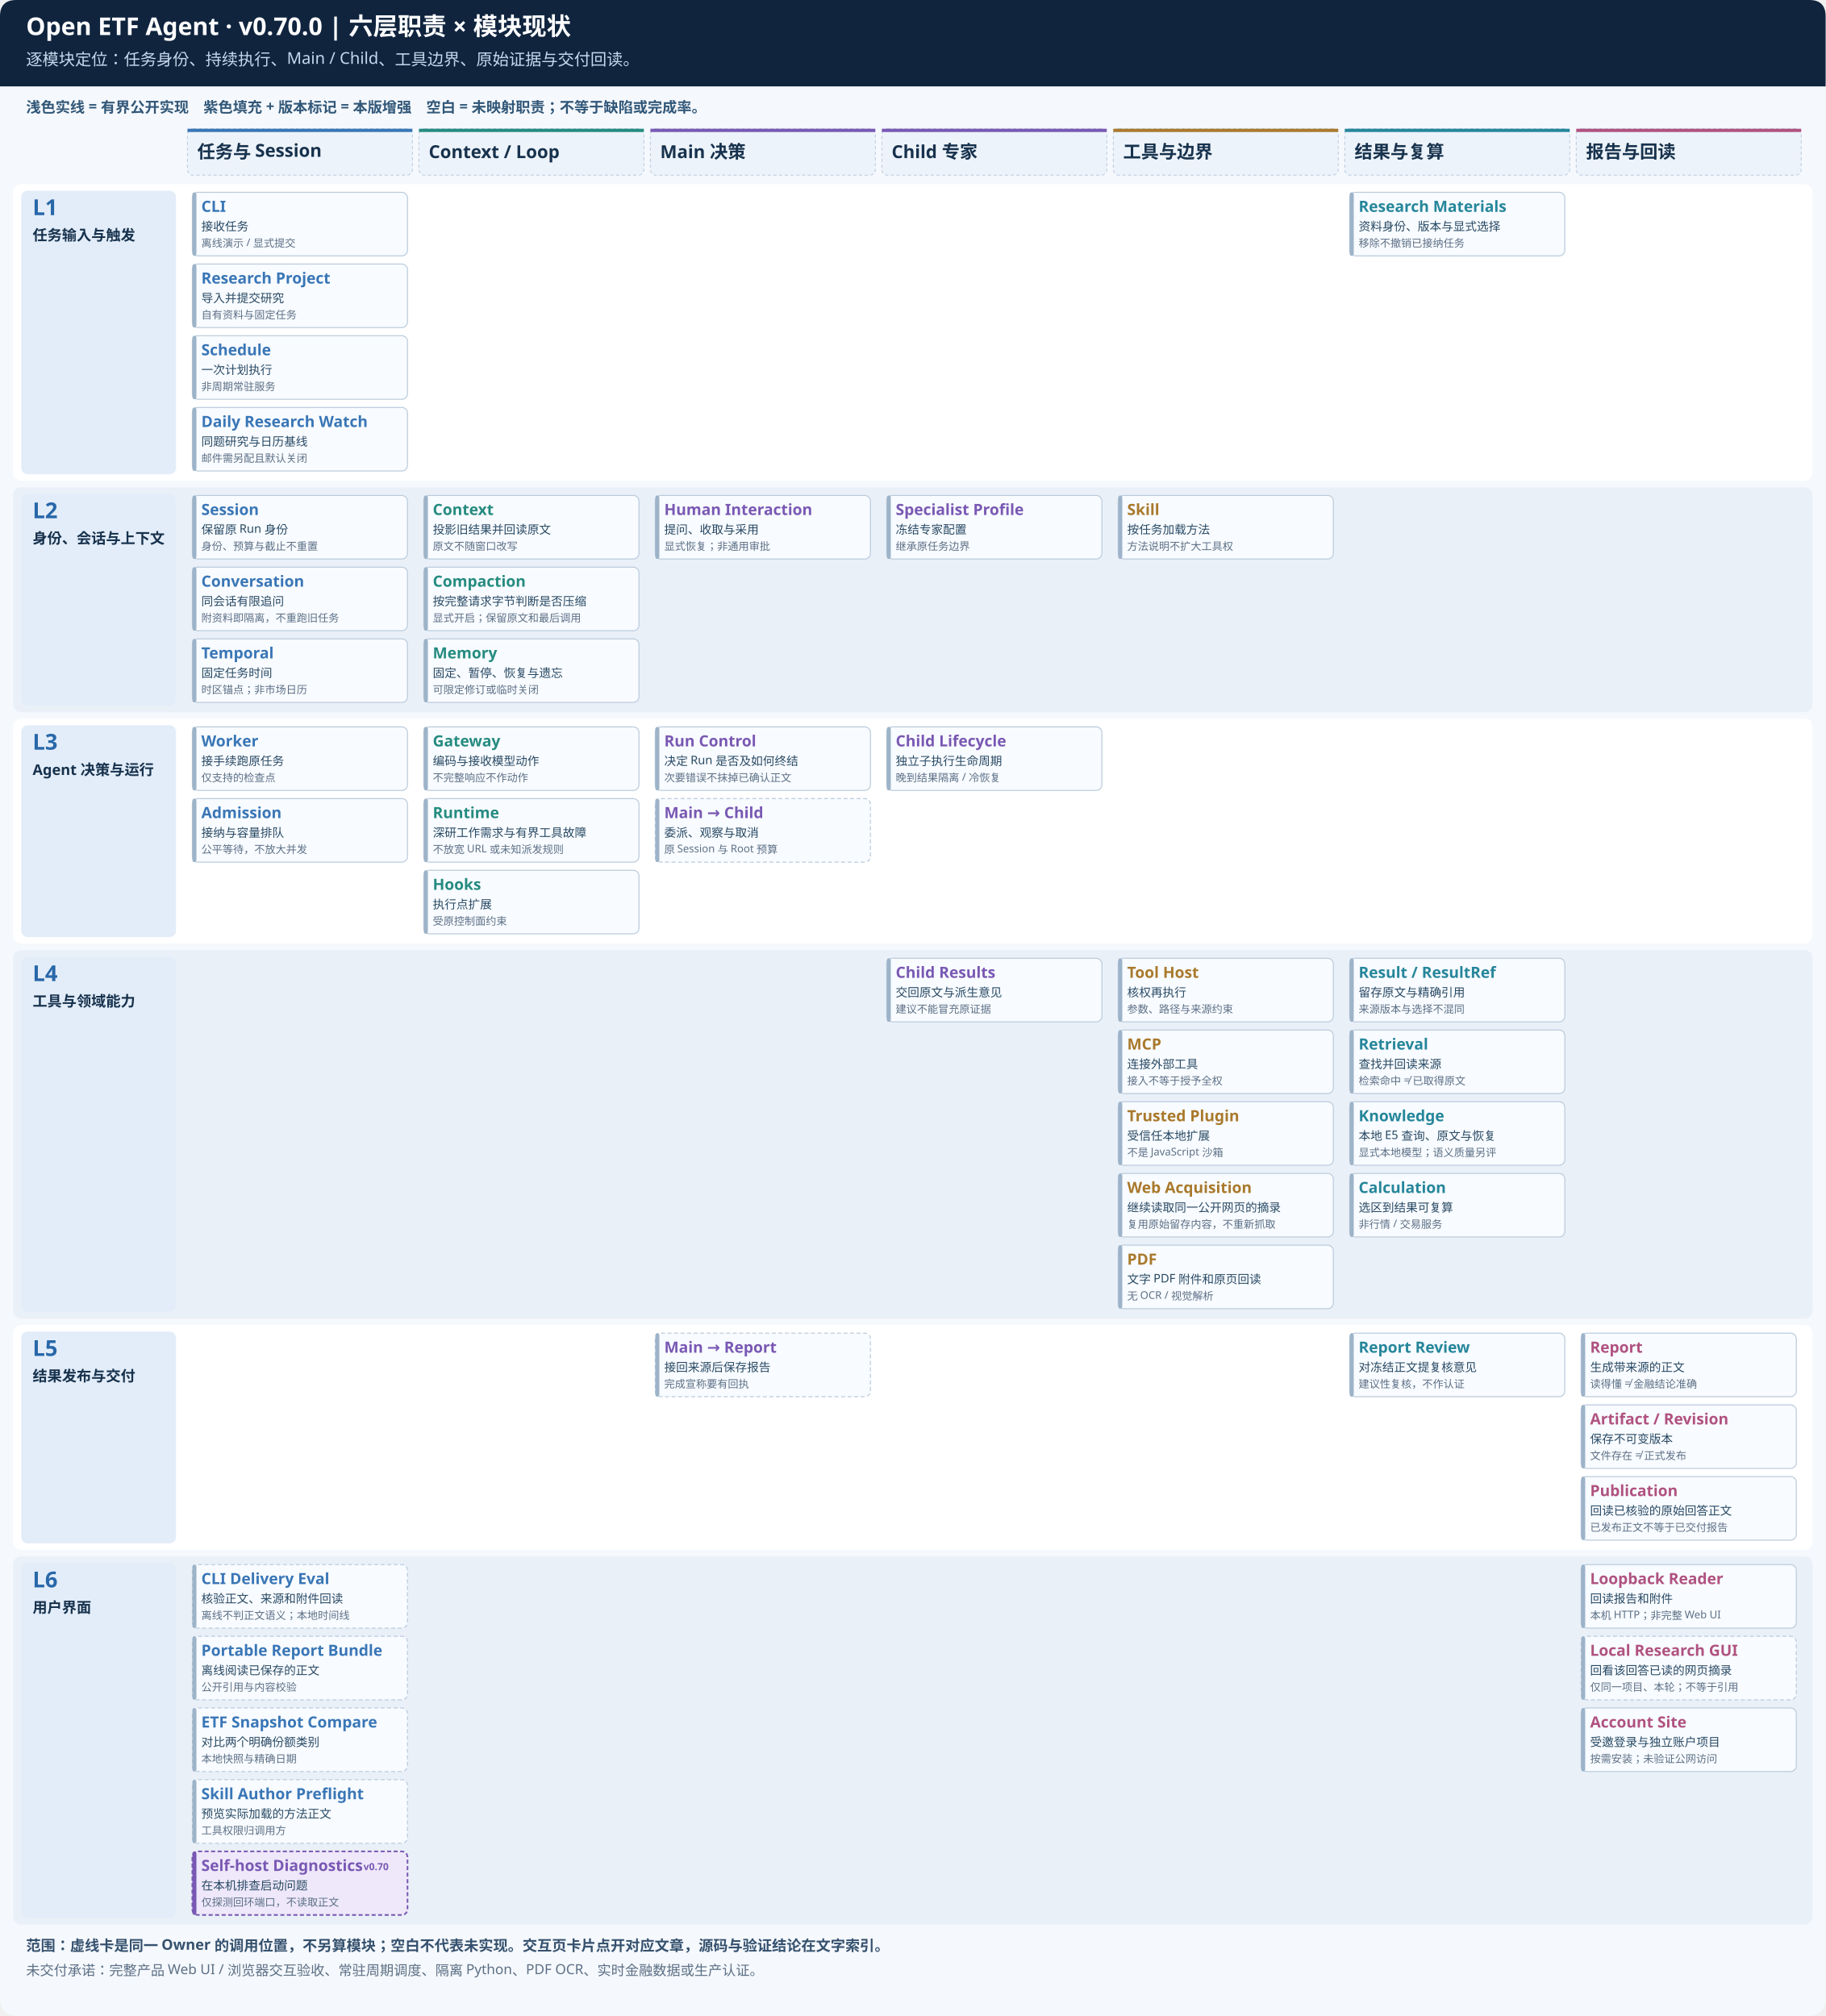
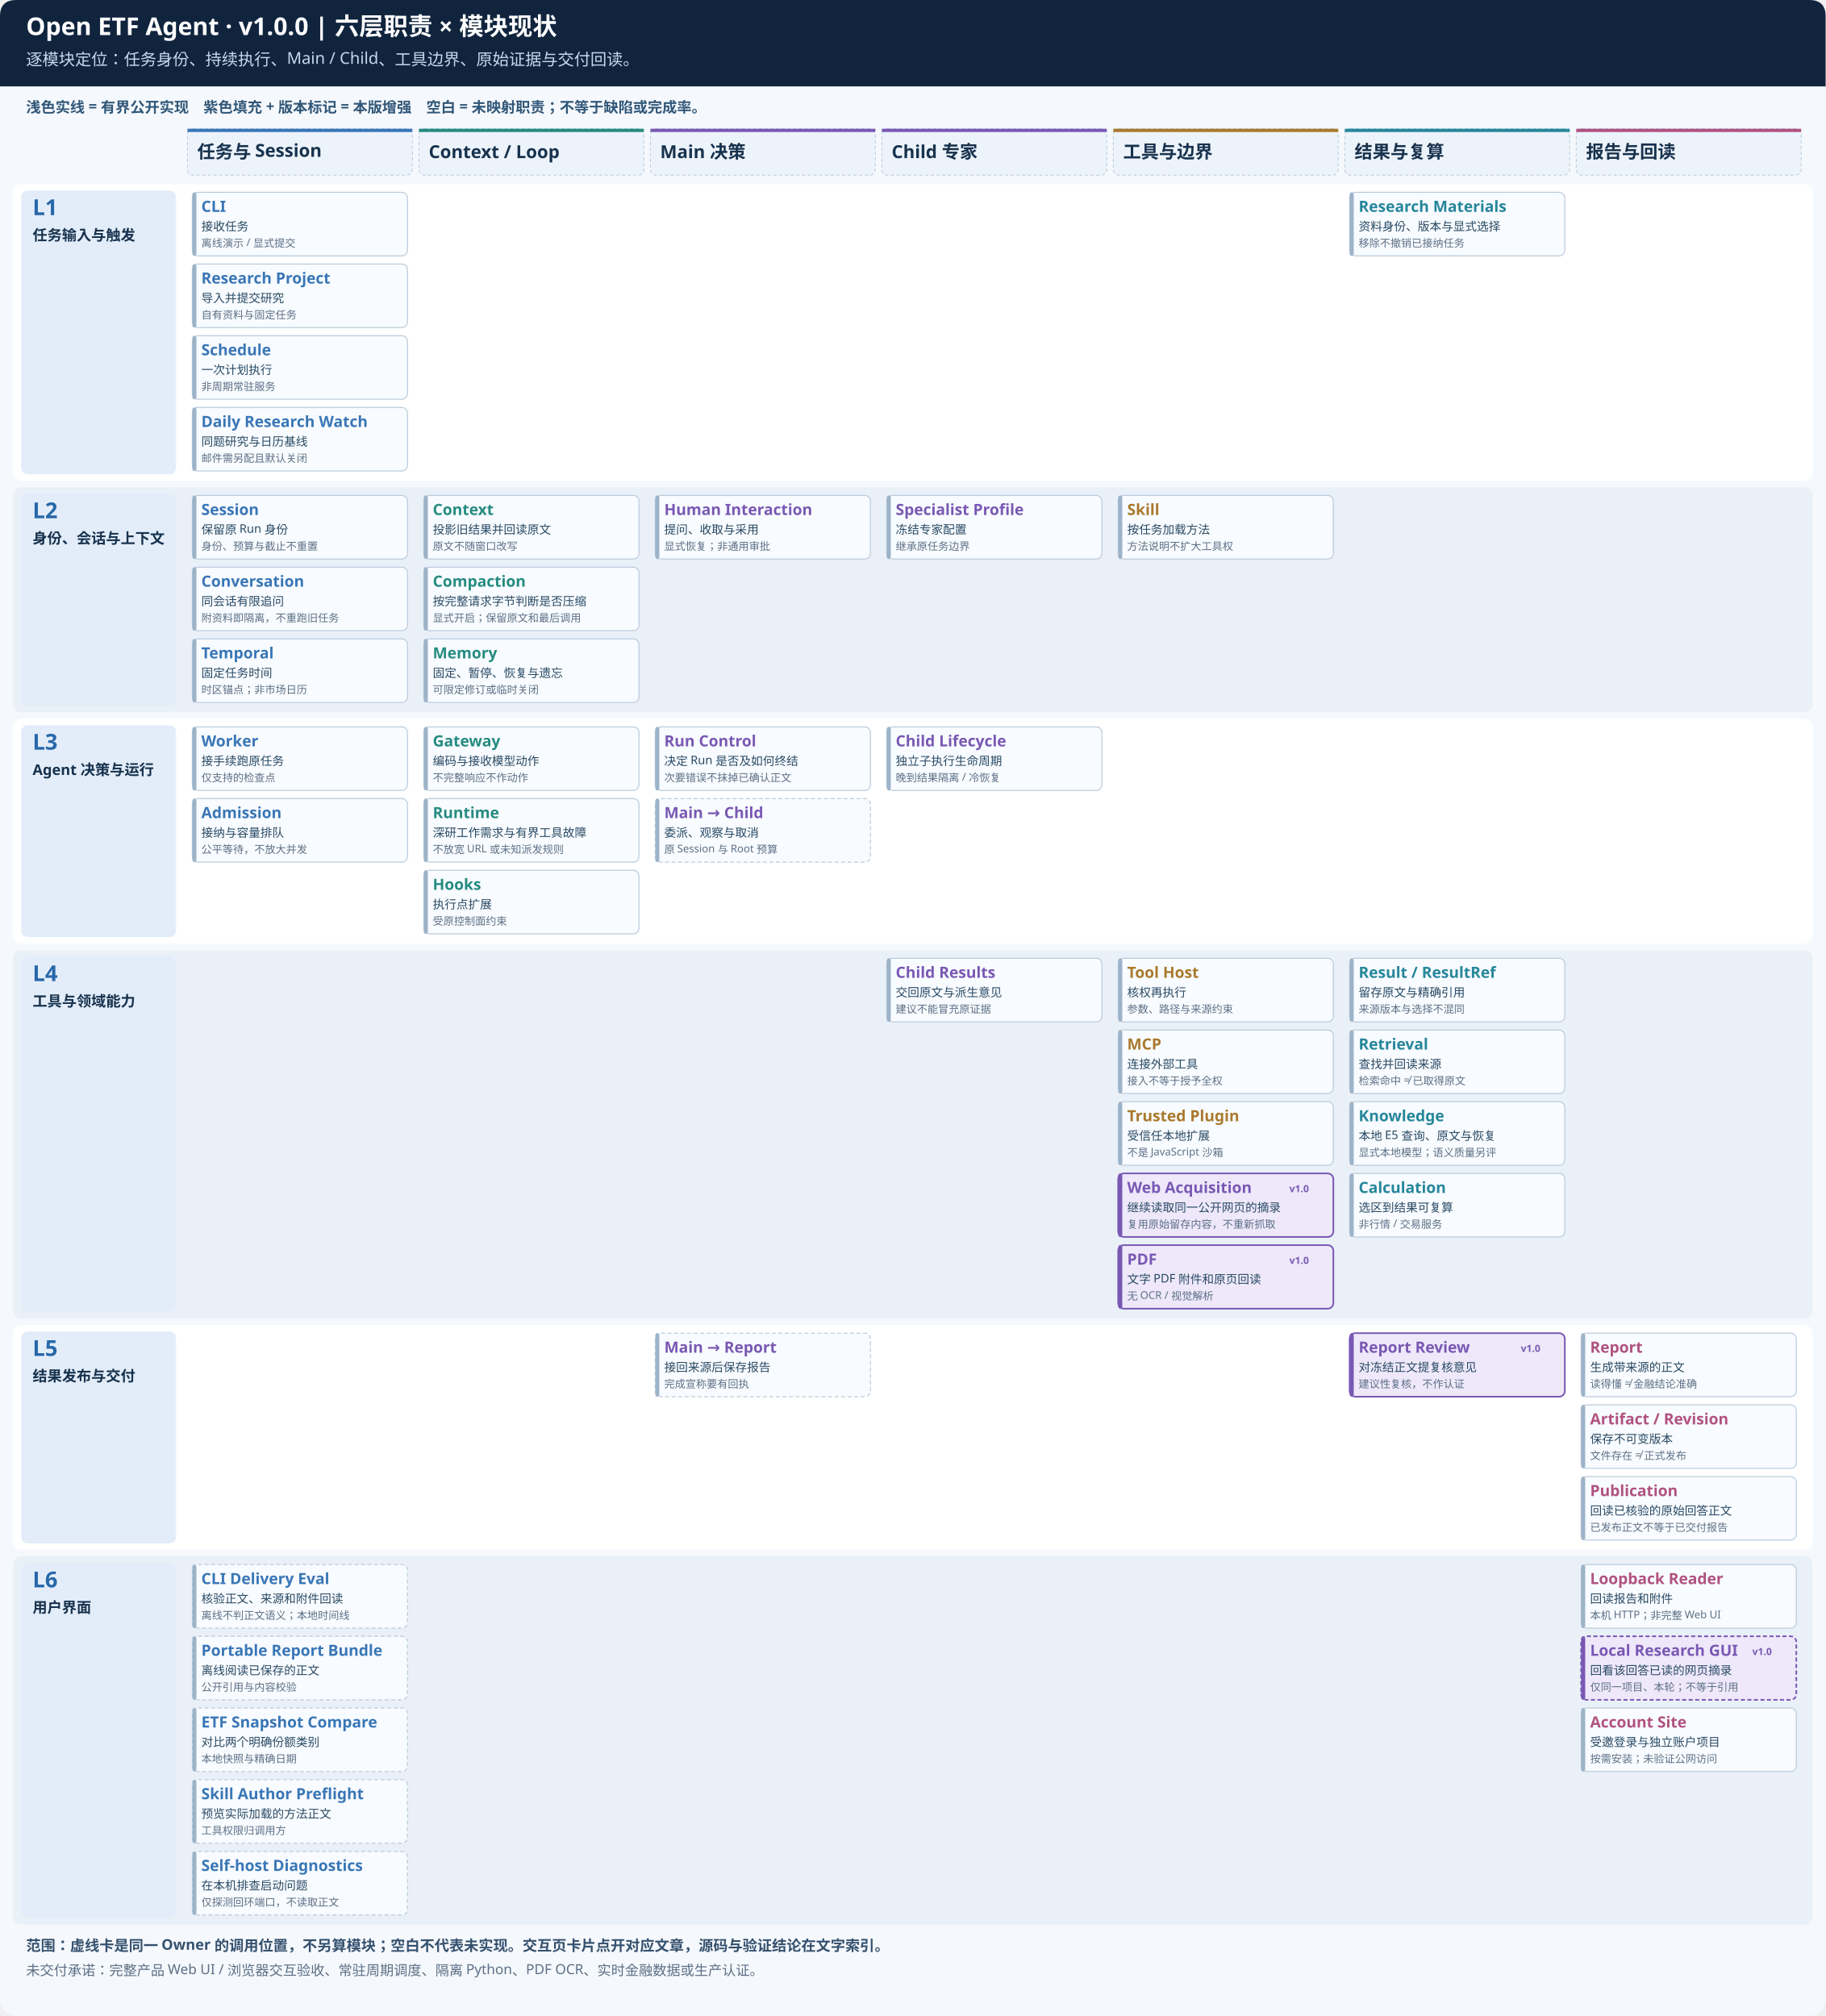
<svg xmlns="http://www.w3.org/2000/svg" width="2240" height="2474" viewBox="0 0 2240 2474" role="img" aria-labelledby="title desc">
  <rect width="2240" height="2474" rx="20" fill="#f5f8fc" />
  <path d="M20 0h2200q20 0 20 20v86H0V20Q0 0 20 0" fill="#10243e" />
  <g font-family="system-ui, sans-serif">
-     <text x="32" y="43" font-size="30" fill="#fff" font-weight="700">Open ETF Agent · v0.70.0 | 六层职责 × 模块现状</text>
+     <text x="32" y="43" font-size="30" fill="#fff" font-weight="700">Open ETF Agent · v1.0.0 | 六层职责 × 模块现状</text>
    <text x="32" y="80" font-size="20" fill="#c5d9ed" font-weight="400">逐模块定位：任务身份、持续执行、Main / Child、工具边界、原始证据与交付回读。</text>
    <text x="32" y="138" font-size="18" fill="#315778" font-weight="600">浅色实线 = 有界公开实现　紫色填充 + 版本标记 = 本版增强　空白 = 未映射职责；不等于缺陷或完成率。</text>
    <rect x="230" y="158" width="276" height="57" rx="7" fill="#edf3fa" stroke="#b8cbe0" stroke-dasharray="4 3" />
    <rect x="230" y="158" width="276" height="4" fill="#3976b6" />
    <text x="242" y="194" font-size="22" fill="#17324d" font-weight="700">任务与 Session</text>
    <rect x="514" y="158" width="276" height="57" rx="7" fill="#edf3fa" stroke="#b8cbe0" stroke-dasharray="4 3" />
    <rect x="514" y="158" width="276" height="4" fill="#258b80" />
    <text x="526" y="194" font-size="22" fill="#17324d" font-weight="700">Context / Loop</text>
    <rect x="798" y="158" width="276" height="57" rx="7" fill="#edf3fa" stroke="#b8cbe0" stroke-dasharray="4 3" />
    <rect x="798" y="158" width="276" height="4" fill="#7958b3" />
    <text x="810" y="194" font-size="22" fill="#17324d" font-weight="700">Main 决策</text>
    <rect x="1082" y="158" width="276" height="57" rx="7" fill="#edf3fa" stroke="#b8cbe0" stroke-dasharray="4 3" />
    <rect x="1082" y="158" width="276" height="4" fill="#7958b3" />
    <text x="1094" y="194" font-size="22" fill="#17324d" font-weight="700">Child 专家</text>
    <rect x="1366" y="158" width="276" height="57" rx="7" fill="#edf3fa" stroke="#b8cbe0" stroke-dasharray="4 3" />
    <rect x="1366" y="158" width="276" height="4" fill="#a9792c" />
    <text x="1378" y="194" font-size="22" fill="#17324d" font-weight="700">工具与边界</text>
    <rect x="1650" y="158" width="276" height="57" rx="7" fill="#edf3fa" stroke="#b8cbe0" stroke-dasharray="4 3" />
    <rect x="1650" y="158" width="276" height="4" fill="#25869a" />
    <text x="1662" y="194" font-size="22" fill="#17324d" font-weight="700">结果与复算</text>
    <rect x="1934" y="158" width="276" height="57" rx="7" fill="#edf3fa" stroke="#b8cbe0" stroke-dasharray="4 3" />
    <rect x="1934" y="158" width="276" height="4" fill="#b05280" />
    <text x="1946" y="194" font-size="22" fill="#17324d" font-weight="700">报告与回读</text>
    <rect x="16" y="226" width="2208" height="364" rx="10" fill="#ffffff" />
    <rect x="26" y="234" width="190" height="348" rx="8" fill="#e3edf9" />
    <text x="40" y="264" font-size="27" fill="#2868a9" font-weight="700">L1</text>
    <text x="40" y="295" font-size="18" fill="#17324d" font-weight="700">任务输入与触发</text>
    <a href="https://hpoenixf.com/eff-agent-article/articles/agent-in-15-minutes" target="_blank" rel="noopener noreferrer">
      <rect x="236" y="236" width="264" height="78" rx="7" fill="#f8fbff" stroke="#b9cadb" stroke-width="1.2" />
      <rect x="236" y="236" width="5" height="78" rx="3" fill="#9db3c8" />
      <text x="247" y="260" font-size="19" fill="#3976b6" font-weight="700">CLI</text>
      <text x="247" y="283" font-size="14.5" fill="#284963" font-weight="500">接收任务</text>
      <text x="247" y="303" font-size="13" fill="#5c6f85" font-weight="400">离线演示 / 显式提交</text>
    </a>
    <a href="https://hpoenixf.com/eff-agent-article/articles/open-etf-agent-research-project-workshop" target="_blank" rel="noopener noreferrer">
      <rect x="236" y="324" width="264" height="78" rx="7" fill="#f8fbff" stroke="#b9cadb" stroke-width="1.2" />
      <rect x="236" y="324" width="5" height="78" rx="3" fill="#9db3c8" />
      <text x="247" y="348" font-size="19" fill="#3976b6" font-weight="700">Research Project</text>
      <text x="247" y="371" font-size="14.5" fill="#284963" font-weight="500">导入并提交研究</text>
      <text x="247" y="391" font-size="13" fill="#5c6f85" font-weight="400">自有资料与固定任务</text>
    </a>
    <a href="https://hpoenixf.com/eff-agent-article/articles/agent-autonomous-scheduled-research" target="_blank" rel="noopener noreferrer">
      <rect x="236" y="412" width="264" height="78" rx="7" fill="#f8fbff" stroke="#b9cadb" stroke-width="1.2" />
      <rect x="236" y="412" width="5" height="78" rx="3" fill="#9db3c8" />
      <text x="247" y="436" font-size="19" fill="#3976b6" font-weight="700">Schedule</text>
      <text x="247" y="459" font-size="14.5" fill="#284963" font-weight="500">一次计划执行</text>
      <text x="247" y="479" font-size="13" fill="#5c6f85" font-weight="400">非周期常驻服务</text>
    </a>
    <a href="https://hpoenixf.com/eff-agent-article/articles/agent-autonomous-scheduled-research" target="_blank" rel="noopener noreferrer">
      <rect x="236" y="500" width="264" height="78" rx="7" fill="#f8fbff" stroke="#b9cadb" stroke-width="1.2" />
      <rect x="236" y="500" width="5" height="78" rx="3" fill="#9db3c8" />
      <text x="247" y="524" font-size="19" fill="#3976b6" font-weight="700">Daily Research Watch</text>
      <text x="247" y="547" font-size="14.5" fill="#284963" font-weight="500">同题研究与日历基线</text>
      <text x="247" y="567" font-size="13" fill="#5c6f85" font-weight="400">邮件需另配且默认关闭</text>
    </a>
    <a href="https://hpoenixf.com/eff-agent-article/articles/agent-research-assets-identity-version-lifecycle" target="_blank" rel="noopener noreferrer">
      <rect x="1656" y="236" width="264" height="78" rx="7" fill="#f8fbff" stroke="#b9cadb" stroke-width="1.2" />
      <rect x="1656" y="236" width="5" height="78" rx="3" fill="#9db3c8" />
      <text x="1667" y="260" font-size="19" fill="#25869a" font-weight="700">Research Materials</text>
      <text x="1667" y="283" font-size="14.5" fill="#284963" font-weight="500">资料身份、版本与显式选择</text>
      <text x="1667" y="303" font-size="13" fill="#5c6f85" font-weight="400">移除不撤销已接纳任务</text>
    </a>
    <rect x="16" y="598" width="2208" height="276" rx="10" fill="#eaf0f8" />
    <rect x="26" y="606" width="190" height="260" rx="8" fill="#e3edf9" />
    <text x="40" y="636" font-size="27" fill="#2868a9" font-weight="700">L2</text>
    <text x="40" y="667" font-size="18" fill="#17324d" font-weight="700">身份、会话与上下文</text>
    <a href="https://hpoenixf.com/eff-agent-article/articles/agent-task-session-run-worker-schedule" target="_blank" rel="noopener noreferrer">
      <rect x="236" y="608" width="264" height="78" rx="7" fill="#f8fbff" stroke="#b9cadb" stroke-width="1.2" />
      <rect x="236" y="608" width="5" height="78" rx="3" fill="#9db3c8" />
      <text x="247" y="632" font-size="19" fill="#3976b6" font-weight="700">Session</text>
      <text x="247" y="655" font-size="14.5" fill="#284963" font-weight="500">保留原 Run 身份</text>
      <text x="247" y="675" font-size="13" fill="#5c6f85" font-weight="400">身份、预算与截止不重置</text>
    </a>
    <a href="https://hpoenixf.com/eff-agent-article/articles/agent-conversation-admission-task-continuation" target="_blank" rel="noopener noreferrer">
      <rect x="236" y="696" width="264" height="78" rx="7" fill="#f8fbff" stroke="#b9cadb" stroke-width="1.2" />
      <rect x="236" y="696" width="5" height="78" rx="3" fill="#9db3c8" />
      <text x="247" y="720" font-size="19" fill="#3976b6" font-weight="700">Conversation</text>
      <text x="247" y="743" font-size="14.5" fill="#284963" font-weight="500">同会话有限追问</text>
      <text x="247" y="763" font-size="13" fill="#5c6f85" font-weight="400">附资料即隔离，不重跑旧任务</text>
    </a>
    <a href="https://hpoenixf.com/eff-agent-article/articles/agent-temporal-semantics-market-calendar" target="_blank" rel="noopener noreferrer">
      <rect x="236" y="784" width="264" height="78" rx="7" fill="#f8fbff" stroke="#b9cadb" stroke-width="1.2" />
      <rect x="236" y="784" width="5" height="78" rx="3" fill="#9db3c8" />
      <text x="247" y="808" font-size="19" fill="#3976b6" font-weight="700">Temporal</text>
      <text x="247" y="831" font-size="14.5" fill="#284963" font-weight="500">固定任务时间</text>
      <text x="247" y="851" font-size="13" fill="#5c6f85" font-weight="400">时区锚点；非市场日历</text>
    </a>
    <a href="https://hpoenixf.com/eff-agent-article/articles/agent-context-governance-actions" target="_blank" rel="noopener noreferrer">
      <rect x="520" y="608" width="264" height="78" rx="7" fill="#f8fbff" stroke="#b9cadb" stroke-width="1.2" />
      <rect x="520" y="608" width="5" height="78" rx="3" fill="#9db3c8" />
      <text x="531" y="632" font-size="19" fill="#258b80" font-weight="700">Context</text>
      <text x="531" y="655" font-size="14.5" fill="#284963" font-weight="500">投影旧结果并回读原文</text>
      <text x="531" y="675" font-size="13" fill="#5c6f85" font-weight="400">原文不随窗口改写</text>
    </a>
    <a href="https://hpoenixf.com/eff-agent-article/articles/agent-main-run-context-compaction" target="_blank" rel="noopener noreferrer">
      <rect x="520" y="696" width="264" height="78" rx="7" fill="#f8fbff" stroke="#b9cadb" stroke-width="1.2" />
      <rect x="520" y="696" width="5" height="78" rx="3" fill="#9db3c8" />
      <text x="531" y="720" font-size="19" fill="#258b80" font-weight="700">Compaction</text>
      <text x="531" y="743" font-size="14.5" fill="#284963" font-weight="500">按完整请求字节判断是否压缩</text>
      <text x="531" y="763" font-size="13" fill="#5c6f85" font-weight="400">显式开启；保留原文和最后调用</text>
    </a>
    <a href="https://hpoenixf.com/eff-agent-article/articles/026-agent-memory-forget-durable-effects" target="_blank" rel="noopener noreferrer">
      <rect x="520" y="784" width="264" height="78" rx="7" fill="#f8fbff" stroke="#b9cadb" stroke-width="1.2" />
      <rect x="520" y="784" width="5" height="78" rx="3" fill="#9db3c8" />
      <text x="531" y="808" font-size="19" fill="#258b80" font-weight="700">Memory</text>
      <text x="531" y="831" font-size="14.5" fill="#284963" font-weight="500">固定、暂停、恢复与遗忘</text>
      <text x="531" y="851" font-size="13" fill="#5c6f85" font-weight="400">可限定修订或临时关闭</text>
    </a>
    <a href="https://hpoenixf.com/eff-agent-article/articles/agent-durable-human-interaction-response-adoption" target="_blank" rel="noopener noreferrer">
      <rect x="804" y="608" width="264" height="78" rx="7" fill="#f8fbff" stroke="#b9cadb" stroke-width="1.2" />
      <rect x="804" y="608" width="5" height="78" rx="3" fill="#9db3c8" />
      <text x="815" y="632" font-size="19" fill="#7958b3" font-weight="700">Human Interaction</text>
      <text x="815" y="655" font-size="14.5" fill="#284963" font-weight="500">提问、收取与采用</text>
      <text x="815" y="675" font-size="13" fill="#5c6f85" font-weight="400">显式恢复；非通用审批</text>
    </a>
    <a href="https://hpoenixf.com/eff-agent-article/articles/agent-custom-expert-from-prompt-to-recovery" target="_blank" rel="noopener noreferrer">
      <rect x="1088" y="608" width="264" height="78" rx="7" fill="#f8fbff" stroke="#b9cadb" stroke-width="1.2" />
      <rect x="1088" y="608" width="5" height="78" rx="3" fill="#9db3c8" />
      <text x="1099" y="632" font-size="19" fill="#7958b3" font-weight="700">Specialist Profile</text>
      <text x="1099" y="655" font-size="14.5" fill="#284963" font-weight="500">冻结专家配置</text>
      <text x="1099" y="675" font-size="13" fill="#5c6f85" font-weight="400">继承原任务边界</text>
    </a>
    <a href="https://hpoenixf.com/eff-agent-article/articles/agent-skill-from-markdown-to-callable-research" target="_blank" rel="noopener noreferrer">
      <rect x="1372" y="608" width="264" height="78" rx="7" fill="#f8fbff" stroke="#b9cadb" stroke-width="1.2" />
      <rect x="1372" y="608" width="5" height="78" rx="3" fill="#9db3c8" />
      <text x="1383" y="632" font-size="19" fill="#a9792c" font-weight="700">Skill</text>
      <text x="1383" y="655" font-size="14.5" fill="#284963" font-weight="500">按任务加载方法</text>
      <text x="1383" y="675" font-size="13" fill="#5c6f85" font-weight="400">方法说明不扩大工具权</text>
    </a>
    <rect x="16" y="882" width="2208" height="276" rx="10" fill="#ffffff" />
    <rect x="26" y="890" width="190" height="260" rx="8" fill="#e3edf9" />
    <text x="40" y="920" font-size="27" fill="#2868a9" font-weight="700">L3</text>
    <text x="40" y="951" font-size="18" fill="#17324d" font-weight="700">Agent 决策与运行</text>
    <a href="https://hpoenixf.com/eff-agent-article/articles/open-etf-agent-v010-system-design" target="_blank" rel="noopener noreferrer">
      <rect x="236" y="892" width="264" height="78" rx="7" fill="#f8fbff" stroke="#b9cadb" stroke-width="1.2" />
      <rect x="236" y="892" width="5" height="78" rx="3" fill="#9db3c8" />
      <text x="247" y="916" font-size="19" fill="#3976b6" font-weight="700">Worker</text>
      <text x="247" y="939" font-size="14.5" fill="#284963" font-weight="500">接手续跑原任务</text>
      <text x="247" y="959" font-size="13" fill="#5c6f85" font-weight="400">仅支持的检查点</text>
    </a>
    <a href="https://hpoenixf.com/eff-agent-article/articles/agent-provider-admission-capacity-lease" target="_blank" rel="noopener noreferrer">
      <rect x="236" y="980" width="264" height="78" rx="7" fill="#f8fbff" stroke="#b9cadb" stroke-width="1.2" />
      <rect x="236" y="980" width="5" height="78" rx="3" fill="#9db3c8" />
      <text x="247" y="1004" font-size="19" fill="#3976b6" font-weight="700">Admission</text>
      <text x="247" y="1027" font-size="14.5" fill="#284963" font-weight="500">接纳与容量排队</text>
      <text x="247" y="1047" font-size="13" fill="#5c6f85" font-weight="400">公平等待，不放大并发</text>
    </a>
    <a href="https://hpoenixf.com/eff-agent-article/articles/agent-provider-architecture-and-admission" target="_blank" rel="noopener noreferrer">
      <rect x="520" y="892" width="264" height="78" rx="7" fill="#f8fbff" stroke="#b9cadb" stroke-width="1.2" />
      <rect x="520" y="892" width="5" height="78" rx="3" fill="#9db3c8" />
      <text x="531" y="916" font-size="19" fill="#258b80" font-weight="700">Gateway</text>
      <text x="531" y="939" font-size="14.5" fill="#284963" font-weight="500">编码与接收模型动作</text>
      <text x="531" y="959" font-size="13" fill="#5c6f85" font-weight="400">不完整响应不作动作</text>
    </a>
    <a href="https://hpoenixf.com/eff-agent-article/articles/etf-agent-model-harness-research-loop" target="_blank" rel="noopener noreferrer">
      <rect x="520" y="980" width="264" height="78" rx="7" fill="#f8fbff" stroke="#b9cadb" stroke-width="1.2" />
      <rect x="520" y="980" width="5" height="78" rx="3" fill="#9db3c8" />
      <text x="531" y="1004" font-size="19" fill="#258b80" font-weight="700">Runtime</text>
      <text x="531" y="1027" font-size="14.5" fill="#284963" font-weight="500">深研工作需求与有界工具故障</text>
      <text x="531" y="1047" font-size="13" fill="#5c6f85" font-weight="400">不放宽 URL 或未知派发规则</text>
    </a>
    <a href="https://hpoenixf.com/eff-agent-article/articles/agent-multi-ecosystem-hook-execution" target="_blank" rel="noopener noreferrer">
      <rect x="520" y="1068" width="264" height="78" rx="7" fill="#f8fbff" stroke="#b9cadb" stroke-width="1.2" />
      <rect x="520" y="1068" width="5" height="78" rx="3" fill="#9db3c8" />
      <text x="531" y="1092" font-size="19" fill="#258b80" font-weight="700">Hooks</text>
      <text x="531" y="1115" font-size="14.5" fill="#284963" font-weight="500">执行点扩展</text>
      <text x="531" y="1135" font-size="13" fill="#5c6f85" font-weight="400">受原控制面约束</text>
    </a>
    <a href="https://hpoenixf.com/eff-agent-article/articles/agent-veto-authority-and-run-termination" target="_blank" rel="noopener noreferrer">
      <rect x="804" y="892" width="264" height="78" rx="7" fill="#f8fbff" stroke="#b9cadb" stroke-width="1.2" />
      <rect x="804" y="892" width="5" height="78" rx="3" fill="#9db3c8" />
      <text x="815" y="916" font-size="19" fill="#7958b3" font-weight="700">Run Control</text>
      <text x="815" y="939" font-size="14.5" fill="#284963" font-weight="500">决定 Run 是否及如何终结</text>
      <text x="815" y="959" font-size="13" fill="#5c6f85" font-weight="400">次要错误不抹掉已确认正文</text>
    </a>
    <a href="https://hpoenixf.com/eff-agent-article/articles/agent-subagent-context-specialization" target="_blank" rel="noopener noreferrer">
      <rect x="804" y="980" width="264" height="78" rx="7" fill="#f8fbff" stroke="#b9cadb" stroke-width="1.2" stroke-dasharray="5 3" />
      <rect x="804" y="980" width="5" height="78" rx="3" fill="#9db3c8" />
      <text x="815" y="1004" font-size="19" fill="#7958b3" font-weight="700">Main → Child</text>
      <text x="815" y="1027" font-size="14.5" fill="#284963" font-weight="500">委派、观察与取消</text>
      <text x="815" y="1047" font-size="13" fill="#5c6f85" font-weight="400">原 Session 与 Root 预算</text>
    </a>
    <a href="https://hpoenixf.com/eff-agent-article/articles/agent-subagent-context-specialization" target="_blank" rel="noopener noreferrer">
      <rect x="1088" y="892" width="264" height="78" rx="7" fill="#f8fbff" stroke="#b9cadb" stroke-width="1.2" />
      <rect x="1088" y="892" width="5" height="78" rx="3" fill="#9db3c8" />
      <text x="1099" y="916" font-size="19" fill="#7958b3" font-weight="700">Child Lifecycle</text>
      <text x="1099" y="939" font-size="14.5" fill="#284963" font-weight="500">独立子执行生命周期</text>
      <text x="1099" y="959" font-size="13" fill="#5c6f85" font-weight="400">晚到结果隔离 / 冷恢复</text>
    </a>
    <rect x="16" y="1166" width="2208" height="452" rx="10" fill="#eaf0f8" />
    <rect x="26" y="1174" width="190" height="436" rx="8" fill="#e3edf9" />
    <text x="40" y="1204" font-size="27" fill="#2868a9" font-weight="700">L4</text>
    <text x="40" y="1235" font-size="18" fill="#17324d" font-weight="700">工具与领域能力</text>
    <a href="https://hpoenixf.com/eff-agent-article/articles/agent-subagent-contribution-evidence" target="_blank" rel="noopener noreferrer">
      <rect x="1088" y="1176" width="264" height="78" rx="7" fill="#f8fbff" stroke="#b9cadb" stroke-width="1.2" />
      <rect x="1088" y="1176" width="5" height="78" rx="3" fill="#9db3c8" />
      <text x="1099" y="1200" font-size="19" fill="#7958b3" font-weight="700">Child Results</text>
      <text x="1099" y="1223" font-size="14.5" fill="#284963" font-weight="500">交回原文与派生意见</text>
      <text x="1099" y="1243" font-size="13" fill="#5c6f85" font-weight="400">建议不能冒充原证据</text>
    </a>
    <a href="https://hpoenixf.com/eff-agent-article/articles/agent-tool-lifecycle-and-model-input" target="_blank" rel="noopener noreferrer">
      <rect x="1372" y="1176" width="264" height="78" rx="7" fill="#f8fbff" stroke="#b9cadb" stroke-width="1.2" />
      <rect x="1372" y="1176" width="5" height="78" rx="3" fill="#9db3c8" />
      <text x="1383" y="1200" font-size="19" fill="#a9792c" font-weight="700">Tool Host</text>
      <text x="1383" y="1223" font-size="14.5" fill="#284963" font-weight="500">核权再执行</text>
      <text x="1383" y="1243" font-size="13" fill="#5c6f85" font-weight="400">参数、路径与来源约束</text>
    </a>
    <a href="https://hpoenixf.com/eff-agent-article/articles/mcp-host-from-discovery-to-consumption" target="_blank" rel="noopener noreferrer">
      <rect x="1372" y="1264" width="264" height="78" rx="7" fill="#f8fbff" stroke="#b9cadb" stroke-width="1.2" />
      <rect x="1372" y="1264" width="5" height="78" rx="3" fill="#9db3c8" />
      <text x="1383" y="1288" font-size="19" fill="#a9792c" font-weight="700">MCP</text>
      <text x="1383" y="1311" font-size="14.5" fill="#284963" font-weight="500">连接外部工具</text>
      <text x="1383" y="1331" font-size="13" fill="#5c6f85" font-weight="400">接入不等于授予全权</text>
    </a>
    <a href="https://hpoenixf.com/eff-agent-article/articles/020-agent-extension-host-smartphone" target="_blank" rel="noopener noreferrer">
      <rect x="1372" y="1352" width="264" height="78" rx="7" fill="#f8fbff" stroke="#b9cadb" stroke-width="1.2" />
      <rect x="1372" y="1352" width="5" height="78" rx="3" fill="#9db3c8" />
      <text x="1383" y="1376" font-size="19" fill="#a9792c" font-weight="700">Trusted Plugin</text>
      <text x="1383" y="1399" font-size="14.5" fill="#284963" font-weight="500">受信任本地扩展</text>
      <text x="1383" y="1419" font-size="13" fill="#5c6f85" font-weight="400">不是 JavaScript 沙箱</text>
    </a>
    <a href="https://hpoenixf.com/eff-agent-article/articles/021-agent-web-research-from-search-to-deep-reading" target="_blank" rel="noopener noreferrer">
-       <rect x="1372" y="1440" width="264" height="78" rx="7" fill="#f8fbff" stroke="#b9cadb" stroke-width="1.2" />
-       <rect x="1372" y="1440" width="5" height="78" rx="3" fill="#9db3c8" />
-       <text x="1383" y="1464" font-size="19" fill="#a9792c" font-weight="700">Web Acquisition</text>
+       <rect x="1372" y="1440" width="264" height="78" rx="7" fill="#eee8fa" stroke="#7958b3" stroke-width="2" />
+       <rect x="1372" y="1440" width="5" height="78" rx="3" fill="#7958b3" />
+       <text x="1383" y="1464" font-size="19" fill="#7958b3" font-weight="700">Web Acquisition</text>
      <text x="1383" y="1487" font-size="14.5" fill="#284963" font-weight="500">继续读取同一公开网页的摘录</text>
      <text x="1383" y="1507" font-size="13" fill="#5c6f85" font-weight="400">复用原始留存内容，不重新抓取</text>
+       <text x="1582" y="1463" font-size="12" fill="#7958b3" font-weight="700">v1.0</text>
    </a>
    <a href="https://hpoenixf.com/eff-agent-article/articles/024-agent-pdf-from-text-to-evidence" target="_blank" rel="noopener noreferrer">
-       <rect x="1372" y="1528" width="264" height="78" rx="7" fill="#f8fbff" stroke="#b9cadb" stroke-width="1.2" />
-       <rect x="1372" y="1528" width="5" height="78" rx="3" fill="#9db3c8" />
-       <text x="1383" y="1552" font-size="19" fill="#a9792c" font-weight="700">PDF</text>
+       <rect x="1372" y="1528" width="264" height="78" rx="7" fill="#eee8fa" stroke="#7958b3" stroke-width="2" />
+       <rect x="1372" y="1528" width="5" height="78" rx="3" fill="#7958b3" />
+       <text x="1383" y="1552" font-size="19" fill="#7958b3" font-weight="700">PDF</text>
      <text x="1383" y="1575" font-size="14.5" fill="#284963" font-weight="500">文字 PDF 附件和原页回读</text>
      <text x="1383" y="1595" font-size="13" fill="#5c6f85" font-weight="400">无 OCR / 视觉解析</text>
+       <text x="1582" y="1551" font-size="12" fill="#7958b3" font-weight="700">v1.0</text>
    </a>
    <a href="https://hpoenixf.com/eff-agent-article/articles/tool-results-outside-model-context" target="_blank" rel="noopener noreferrer">
      <rect x="1656" y="1176" width="264" height="78" rx="7" fill="#f8fbff" stroke="#b9cadb" stroke-width="1.2" />
      <rect x="1656" y="1176" width="5" height="78" rx="3" fill="#9db3c8" />
      <text x="1667" y="1200" font-size="19" fill="#25869a" font-weight="700">Result / ResultRef</text>
      <text x="1667" y="1223" font-size="14.5" fill="#284963" font-weight="500">留存原文与精确引用</text>
      <text x="1667" y="1243" font-size="13" fill="#5c6f85" font-weight="400">来源版本与选择不混同</text>
    </a>
    <a href="https://hpoenixf.com/eff-agent-article/articles/agent-knowledge-retrieval-end-to-end" target="_blank" rel="noopener noreferrer">
      <rect x="1656" y="1264" width="264" height="78" rx="7" fill="#f8fbff" stroke="#b9cadb" stroke-width="1.2" />
      <rect x="1656" y="1264" width="5" height="78" rx="3" fill="#9db3c8" />
      <text x="1667" y="1288" font-size="19" fill="#25869a" font-weight="700">Retrieval</text>
      <text x="1667" y="1311" font-size="14.5" fill="#284963" font-weight="500">查找并回读来源</text>
      <text x="1667" y="1331" font-size="13" fill="#5c6f85" font-weight="400">检索命中 ≠ 已取得原文</text>
    </a>
    <a href="https://hpoenixf.com/eff-agent-article/articles/agent-knowledge-retrieval-end-to-end" target="_blank" rel="noopener noreferrer">
      <rect x="1656" y="1352" width="264" height="78" rx="7" fill="#f8fbff" stroke="#b9cadb" stroke-width="1.2" />
      <rect x="1656" y="1352" width="5" height="78" rx="3" fill="#9db3c8" />
      <text x="1667" y="1376" font-size="19" fill="#25869a" font-weight="700">Knowledge</text>
      <text x="1667" y="1399" font-size="14.5" fill="#284963" font-weight="500">本地 E5 查询、原文与恢复</text>
      <text x="1667" y="1419" font-size="13" fill="#5c6f85" font-weight="400">显式本地模型；语义质量另评</text>
    </a>
    <a href="https://hpoenixf.com/eff-agent-article/articles/open-etf-agent-v010-system-design" target="_blank" rel="noopener noreferrer">
      <rect x="1656" y="1440" width="264" height="78" rx="7" fill="#f8fbff" stroke="#b9cadb" stroke-width="1.2" />
      <rect x="1656" y="1440" width="5" height="78" rx="3" fill="#9db3c8" />
      <text x="1667" y="1464" font-size="19" fill="#25869a" font-weight="700">Calculation</text>
      <text x="1667" y="1487" font-size="14.5" fill="#284963" font-weight="500">选区到结果可复算</text>
      <text x="1667" y="1507" font-size="13" fill="#5c6f85" font-weight="400">非行情 / 交易服务</text>
    </a>
    <rect x="16" y="1626" width="2208" height="276" rx="10" fill="#ffffff" />
    <rect x="26" y="1634" width="190" height="260" rx="8" fill="#e3edf9" />
    <text x="40" y="1664" font-size="27" fill="#2868a9" font-weight="700">L5</text>
    <text x="40" y="1695" font-size="18" fill="#17324d" font-weight="700">结果发布与交付</text>
    <a href="https://hpoenixf.com/eff-agent-article/articles/open-etf-agent-v01-first-readable-report" target="_blank" rel="noopener noreferrer">
      <rect x="804" y="1636" width="264" height="78" rx="7" fill="#f8fbff" stroke="#b9cadb" stroke-width="1.2" stroke-dasharray="5 3" />
      <rect x="804" y="1636" width="5" height="78" rx="3" fill="#9db3c8" />
      <text x="815" y="1660" font-size="19" fill="#7958b3" font-weight="700">Main → Report</text>
      <text x="815" y="1683" font-size="14.5" fill="#284963" font-weight="500">接回来源后保存报告</text>
      <text x="815" y="1703" font-size="13" fill="#5c6f85" font-weight="400">完成宣称要有回执</text>
    </a>
    <a href="https://hpoenixf.com/eff-agent-article/articles/open-etf-agent-report-review-workshop" target="_blank" rel="noopener noreferrer">
-       <rect x="1656" y="1636" width="264" height="78" rx="7" fill="#f8fbff" stroke="#b9cadb" stroke-width="1.2" />
-       <rect x="1656" y="1636" width="5" height="78" rx="3" fill="#9db3c8" />
-       <text x="1667" y="1660" font-size="19" fill="#25869a" font-weight="700">Report Review</text>
+       <rect x="1656" y="1636" width="264" height="78" rx="7" fill="#eee8fa" stroke="#7958b3" stroke-width="2" />
+       <rect x="1656" y="1636" width="5" height="78" rx="3" fill="#7958b3" />
+       <text x="1667" y="1660" font-size="19" fill="#7958b3" font-weight="700">Report Review</text>
      <text x="1667" y="1683" font-size="14.5" fill="#284963" font-weight="500">对冻结正文提复核意见</text>
      <text x="1667" y="1703" font-size="13" fill="#5c6f85" font-weight="400">建议性复核，不作认证</text>
+       <text x="1866" y="1659" font-size="12" fill="#7958b3" font-weight="700">v1.0</text>
    </a>
    <a href="https://hpoenixf.com/eff-agent-article/articles/open-etf-agent-v01-first-readable-report" target="_blank" rel="noopener noreferrer">
      <rect x="1940" y="1636" width="264" height="78" rx="7" fill="#f8fbff" stroke="#b9cadb" stroke-width="1.2" />
      <rect x="1940" y="1636" width="5" height="78" rx="3" fill="#9db3c8" />
      <text x="1951" y="1660" font-size="19" fill="#b05280" font-weight="700">Report</text>
      <text x="1951" y="1683" font-size="14.5" fill="#284963" font-weight="500">生成带来源的正文</text>
      <text x="1951" y="1703" font-size="13" fill="#5c6f85" font-weight="400">读得懂 ≠ 金融结论准确</text>
    </a>
    <a href="https://hpoenixf.com/eff-agent-article/articles/agent-artifact-version-access-sharing" target="_blank" rel="noopener noreferrer">
      <rect x="1940" y="1724" width="264" height="78" rx="7" fill="#f8fbff" stroke="#b9cadb" stroke-width="1.2" />
      <rect x="1940" y="1724" width="5" height="78" rx="3" fill="#9db3c8" />
      <text x="1951" y="1748" font-size="19" fill="#b05280" font-weight="700">Artifact / Revision</text>
      <text x="1951" y="1771" font-size="14.5" fill="#284963" font-weight="500">保存不可变版本</text>
      <text x="1951" y="1791" font-size="13" fill="#5c6f85" font-weight="400">文件存在 ≠ 正式发布</text>
    </a>
    <a href="https://hpoenixf.com/eff-agent-article/articles/019-agent-answer-publication" target="_blank" rel="noopener noreferrer">
      <rect x="1940" y="1812" width="264" height="78" rx="7" fill="#f8fbff" stroke="#b9cadb" stroke-width="1.2" />
      <rect x="1940" y="1812" width="5" height="78" rx="3" fill="#9db3c8" />
      <text x="1951" y="1836" font-size="19" fill="#b05280" font-weight="700">Publication</text>
      <text x="1951" y="1859" font-size="14.5" fill="#284963" font-weight="500">回读已核验的原始回答正文</text>
      <text x="1951" y="1879" font-size="13" fill="#5c6f85" font-weight="400">已发布正文不等于已交付报告</text>
    </a>
    <rect x="16" y="1910" width="2208" height="452" rx="10" fill="#eaf0f8" />
    <rect x="26" y="1918" width="190" height="436" rx="8" fill="#e3edf9" />
    <text x="40" y="1948" font-size="27" fill="#2868a9" font-weight="700">L6</text>
    <text x="40" y="1979" font-size="18" fill="#17324d" font-weight="700">用户界面</text>
    <a href="https://hpoenixf.com/eff-agent-article/articles/open-etf-agent-v01-first-readable-report" target="_blank" rel="noopener noreferrer">
      <rect x="236" y="1920" width="264" height="78" rx="7" fill="#f8fbff" stroke="#b9cadb" stroke-width="1.2" stroke-dasharray="5 3" />
      <rect x="236" y="1920" width="5" height="78" rx="3" fill="#9db3c8" />
      <text x="247" y="1944" font-size="19" fill="#3976b6" font-weight="700">CLI Delivery Eval</text>
      <text x="247" y="1967" font-size="14.5" fill="#284963" font-weight="500">核验正文、来源和附件回读</text>
      <text x="247" y="1987" font-size="13" fill="#5c6f85" font-weight="400">离线不判正文语义；本地时间线</text>
    </a>
    <a href="https://hpoenixf.com/eff-agent-article/articles/open-etf-agent-v01-first-readable-report" target="_blank" rel="noopener noreferrer">
      <rect x="236" y="2008" width="264" height="78" rx="7" fill="#f8fbff" stroke="#b9cadb" stroke-width="1.2" stroke-dasharray="5 3" />
      <rect x="236" y="2008" width="5" height="78" rx="3" fill="#9db3c8" />
      <text x="247" y="2032" font-size="19" fill="#3976b6" font-weight="700">Portable Report Bundle</text>
      <text x="247" y="2055" font-size="14.5" fill="#284963" font-weight="500">离线阅读已保存的正文</text>
      <text x="247" y="2075" font-size="13" fill="#5c6f85" font-weight="400">公开引用与内容校验</text>
    </a>
    <a href="https://hpoenixf.com/eff-agent-article/articles/open-etf-agent-v01-first-readable-report" target="_blank" rel="noopener noreferrer">
      <rect x="236" y="2096" width="264" height="78" rx="7" fill="#f8fbff" stroke="#b9cadb" stroke-width="1.2" stroke-dasharray="5 3" />
      <rect x="236" y="2096" width="5" height="78" rx="3" fill="#9db3c8" />
      <text x="247" y="2120" font-size="19" fill="#3976b6" font-weight="700">ETF Snapshot Compare</text>
      <text x="247" y="2143" font-size="14.5" fill="#284963" font-weight="500">对比两个明确份额类别</text>
      <text x="247" y="2163" font-size="13" fill="#5c6f85" font-weight="400">本地快照与精确日期</text>
    </a>
    <a href="https://hpoenixf.com/eff-agent-article/articles/agent-skill-from-markdown-to-callable-research" target="_blank" rel="noopener noreferrer">
      <rect x="236" y="2184" width="264" height="78" rx="7" fill="#f8fbff" stroke="#b9cadb" stroke-width="1.2" stroke-dasharray="5 3" />
      <rect x="236" y="2184" width="5" height="78" rx="3" fill="#9db3c8" />
      <text x="247" y="2208" font-size="19" fill="#3976b6" font-weight="700">Skill Author Preflight</text>
      <text x="247" y="2231" font-size="14.5" fill="#284963" font-weight="500">预览实际加载的方法正文</text>
      <text x="247" y="2251" font-size="13" fill="#5c6f85" font-weight="400">工具权限归调用方</text>
    </a>
    <a href="https://hpoenixf.com/eff-agent-article/articles/open-etf-agent-v010-system-design" target="_blank" rel="noopener noreferrer">
-       <rect x="236" y="2272" width="264" height="78" rx="7" fill="#eee8fa" stroke="#7958b3" stroke-width="2" stroke-dasharray="5 3" />
-       <rect x="236" y="2272" width="5" height="78" rx="3" fill="#7958b3" />
-       <text x="247" y="2296" font-size="19" fill="#7958b3" font-weight="700">Self-host Diagnostics</text>
+       <rect x="236" y="2272" width="264" height="78" rx="7" fill="#f8fbff" stroke="#b9cadb" stroke-width="1.2" stroke-dasharray="5 3" />
+       <rect x="236" y="2272" width="5" height="78" rx="3" fill="#9db3c8" />
+       <text x="247" y="2296" font-size="19" fill="#3976b6" font-weight="700">Self-host Diagnostics</text>
      <text x="247" y="2319" font-size="14.5" fill="#284963" font-weight="500">在本机排查启动问题</text>
      <text x="247" y="2339" font-size="13" fill="#5c6f85" font-weight="400">仅探测回环端口，不读取正文</text>
-       <text x="446" y="2295" font-size="12" fill="#7958b3" font-weight="700">v0.70</text>
    </a>
    <a href="https://hpoenixf.com/eff-agent-article/articles/open-etf-agent-v010-system-design" target="_blank" rel="noopener noreferrer">
      <rect x="1940" y="1920" width="264" height="78" rx="7" fill="#f8fbff" stroke="#b9cadb" stroke-width="1.2" />
      <rect x="1940" y="1920" width="5" height="78" rx="3" fill="#9db3c8" />
      <text x="1951" y="1944" font-size="19" fill="#b05280" font-weight="700">Loopback Reader</text>
      <text x="1951" y="1967" font-size="14.5" fill="#284963" font-weight="500">回读报告和附件</text>
      <text x="1951" y="1987" font-size="13" fill="#5c6f85" font-weight="400">本机 HTTP；非完整 Web UI</text>
    </a>
    <a href="https://hpoenixf.com/eff-agent-article/articles/agent-conversation-admission-task-continuation" target="_blank" rel="noopener noreferrer">
-       <rect x="1940" y="2008" width="264" height="78" rx="7" fill="#f8fbff" stroke="#b9cadb" stroke-width="1.2" stroke-dasharray="5 3" />
-       <rect x="1940" y="2008" width="5" height="78" rx="3" fill="#9db3c8" />
-       <text x="1951" y="2032" font-size="19" fill="#b05280" font-weight="700">Local Research GUI</text>
+       <rect x="1940" y="2008" width="264" height="78" rx="7" fill="#eee8fa" stroke="#7958b3" stroke-width="2" stroke-dasharray="5 3" />
+       <rect x="1940" y="2008" width="5" height="78" rx="3" fill="#7958b3" />
+       <text x="1951" y="2032" font-size="19" fill="#7958b3" font-weight="700">Local Research GUI</text>
      <text x="1951" y="2055" font-size="14.5" fill="#284963" font-weight="500">回看该回答已读的网页摘录</text>
      <text x="1951" y="2075" font-size="13" fill="#5c6f85" font-weight="400">仅同一项目、本轮；不等于引用</text>
+       <text x="2150" y="2031" font-size="12" fill="#7958b3" font-weight="700">v1.0</text>
    </a>
    <a href="https://hpoenixf.com/eff-agent-article/articles/open-etf-agent-v010-system-design" target="_blank" rel="noopener noreferrer">
      <rect x="1940" y="2096" width="264" height="78" rx="7" fill="#f8fbff" stroke="#b9cadb" stroke-width="1.2" />
      <rect x="1940" y="2096" width="5" height="78" rx="3" fill="#9db3c8" />
      <text x="1951" y="2120" font-size="19" fill="#b05280" font-weight="700">Account Site</text>
      <text x="1951" y="2143" font-size="14.5" fill="#284963" font-weight="500">受邀登录与独立账户项目</text>
      <text x="1951" y="2163" font-size="13" fill="#5c6f85" font-weight="400">按需安装；未验证公网访问</text>
    </a>
    <text x="32" y="2394" font-size="18" fill="#35516e" font-weight="600">范围：虚线卡是同一 Owner 的调用位置，不另算模块；空白不代表未实现。交互页卡片点开对应文章，源码与验证结论在文字索引。</text>
    <text x="32" y="2424" font-size="17" fill="#5c6f85" font-weight="400">未交付承诺：完整产品 Web UI / 浏览器交互验收、常驻周期调度、隔离 Python、PDF OCR、实时金融数据或生产认证。</text>
  </g>
</svg>
